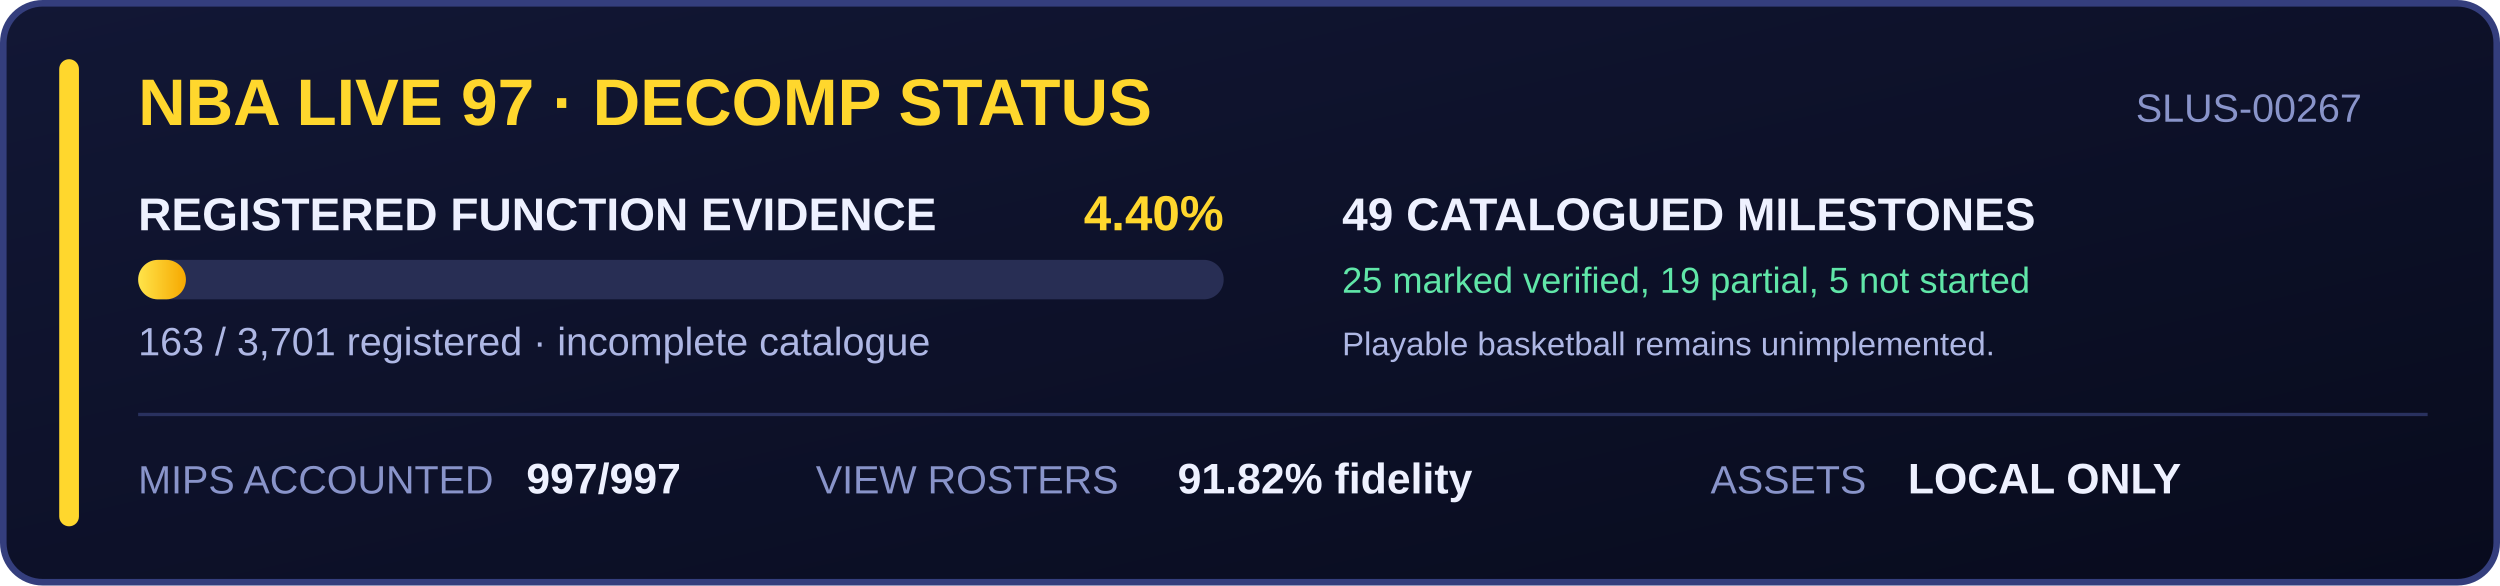
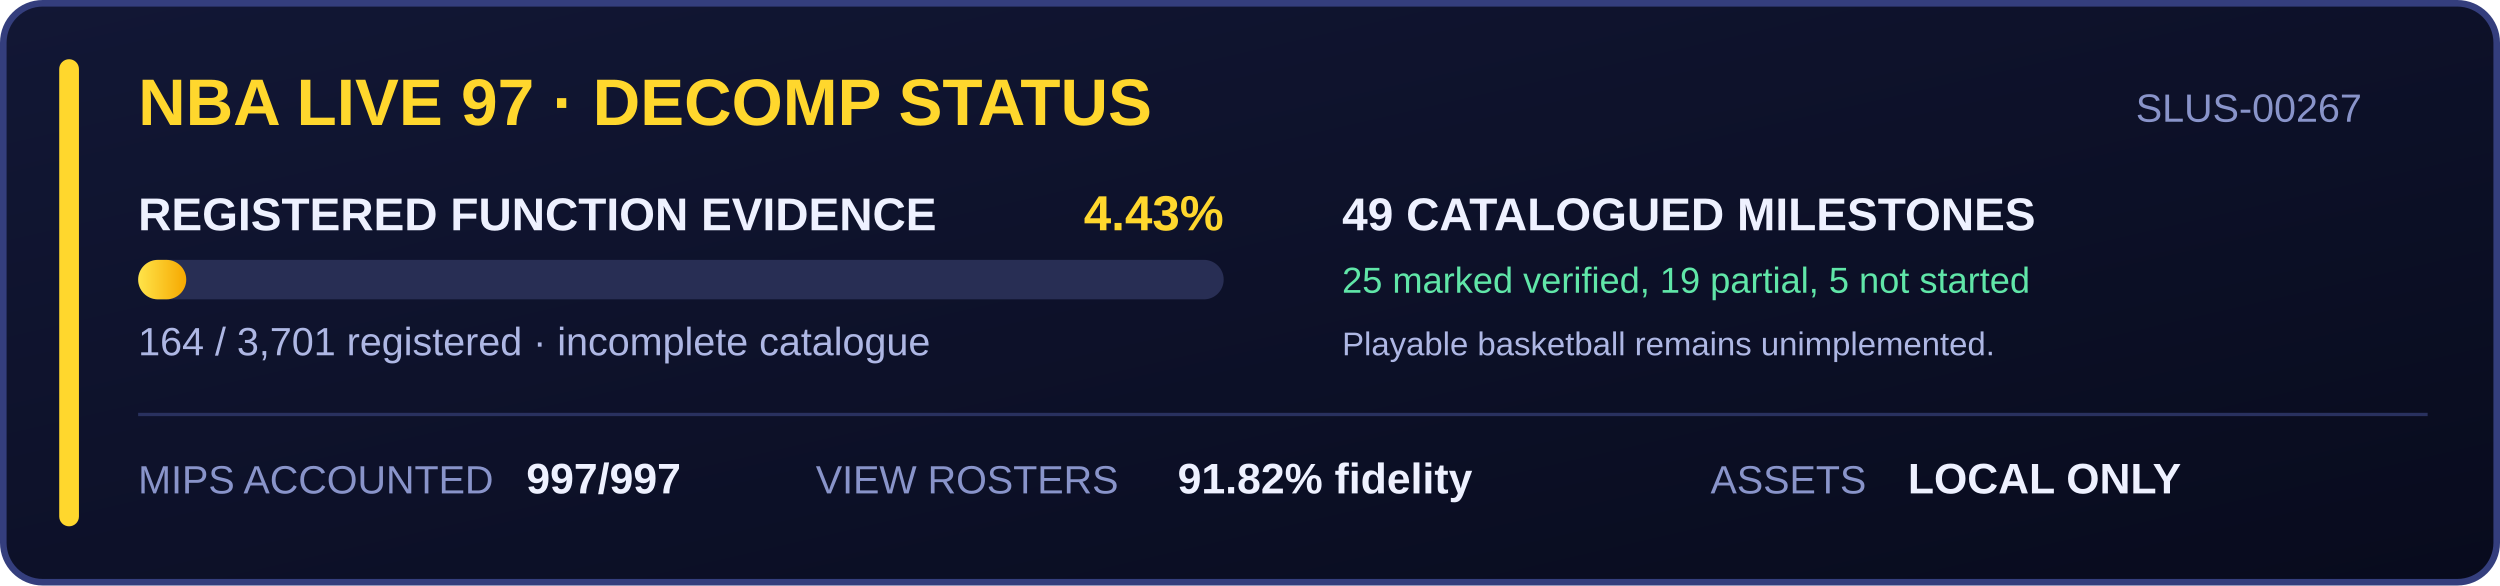
<svg xmlns="http://www.w3.org/2000/svg" width="760" height="178" viewBox="0 0 760 178" role="img" aria-labelledby="title desc">
  <defs>
    <linearGradient id="panel" x1="0" y1="0" x2="1" y2="1">
      <stop stop-color="#121735" />
      <stop offset="1" stop-color="#080b1d" />
    </linearGradient>
    <linearGradient id="gold" x1="0" y1="0" x2="1" y2="0">
      <stop stop-color="#ffe44a" />
      <stop offset="1" stop-color="#f6a800" />
    </linearGradient>
  </defs>
  <rect x="1" y="1" width="758" height="176" rx="12" fill="url(#panel)" stroke="#343e7d" stroke-width="2" />
  <rect x="18" y="18" width="6" height="142" rx="3" fill="#ffd72d" />
  <g font-family="Segoe UI, Arial, sans-serif">
    <text x="42" y="38" fill="#ffd72d" font-size="20" font-weight="700">NBA LIVE 97 · DECOMP STATUS</text>
    <text x="718" y="37" fill="#8994ca" font-size="12" text-anchor="end">SLUS-00267</text>
    <text x="42" y="70" fill="#eef1ff" font-size="14" font-weight="600">REGISTERED FUNCTION EVIDENCE</text>
-     <text x="372" y="70" fill="#ffd72d" font-size="15" font-weight="700" text-anchor="end">4.40%</text>
+     <text x="372" y="70" fill="#ffd72d" font-size="15" font-weight="700" text-anchor="end">4.43%</text>
    <rect x="42" y="79" width="330" height="12" rx="6" fill="#282e54" />
-     <rect x="42" y="79" width="14.52" height="12" rx="6" fill="url(#gold)" />
-     <text x="42" y="108" fill="#aeb7e4" font-size="12">163 / 3,701 registered · incomplete catalogue</text>
+     <rect x="42" y="79" width="14.62" height="12" rx="6" fill="url(#gold)" />
+     <text x="42" y="108" fill="#aeb7e4" font-size="12">164 / 3,701 registered · incomplete catalogue</text>
    <text x="408" y="70" fill="#eef1ff" font-size="14" font-weight="600">49 CATALOGUED MILESTONES</text>
    <text x="408" y="89" fill="#60e6a8" font-size="11">25 marked verified, 19 partial, 5 not started</text>
    <text x="408" y="108" fill="#aeb7e4" font-size="10">Playable basketball remains unimplemented.</text>
    <line x1="42" y1="126" x2="738" y2="126" stroke="#29315f" />
    <text x="42" y="150" fill="#8994ca" font-size="12">MIPS ACCOUNTED</text>
    <text x="160" y="150" fill="#eef1ff" font-size="13" font-weight="700">997/997</text>
    <text x="248" y="150" fill="#8994ca" font-size="12">VIEW ROSTERS</text>
    <text x="358" y="150" fill="#eef1ff" font-size="13" font-weight="700">91.82% fidelity</text>
    <text x="520" y="150" fill="#8994ca" font-size="12">ASSETS</text>
    <text x="580" y="150" fill="#eef1ff" font-size="13" font-weight="700">LOCAL ONLY</text>
  </g>
</svg>
